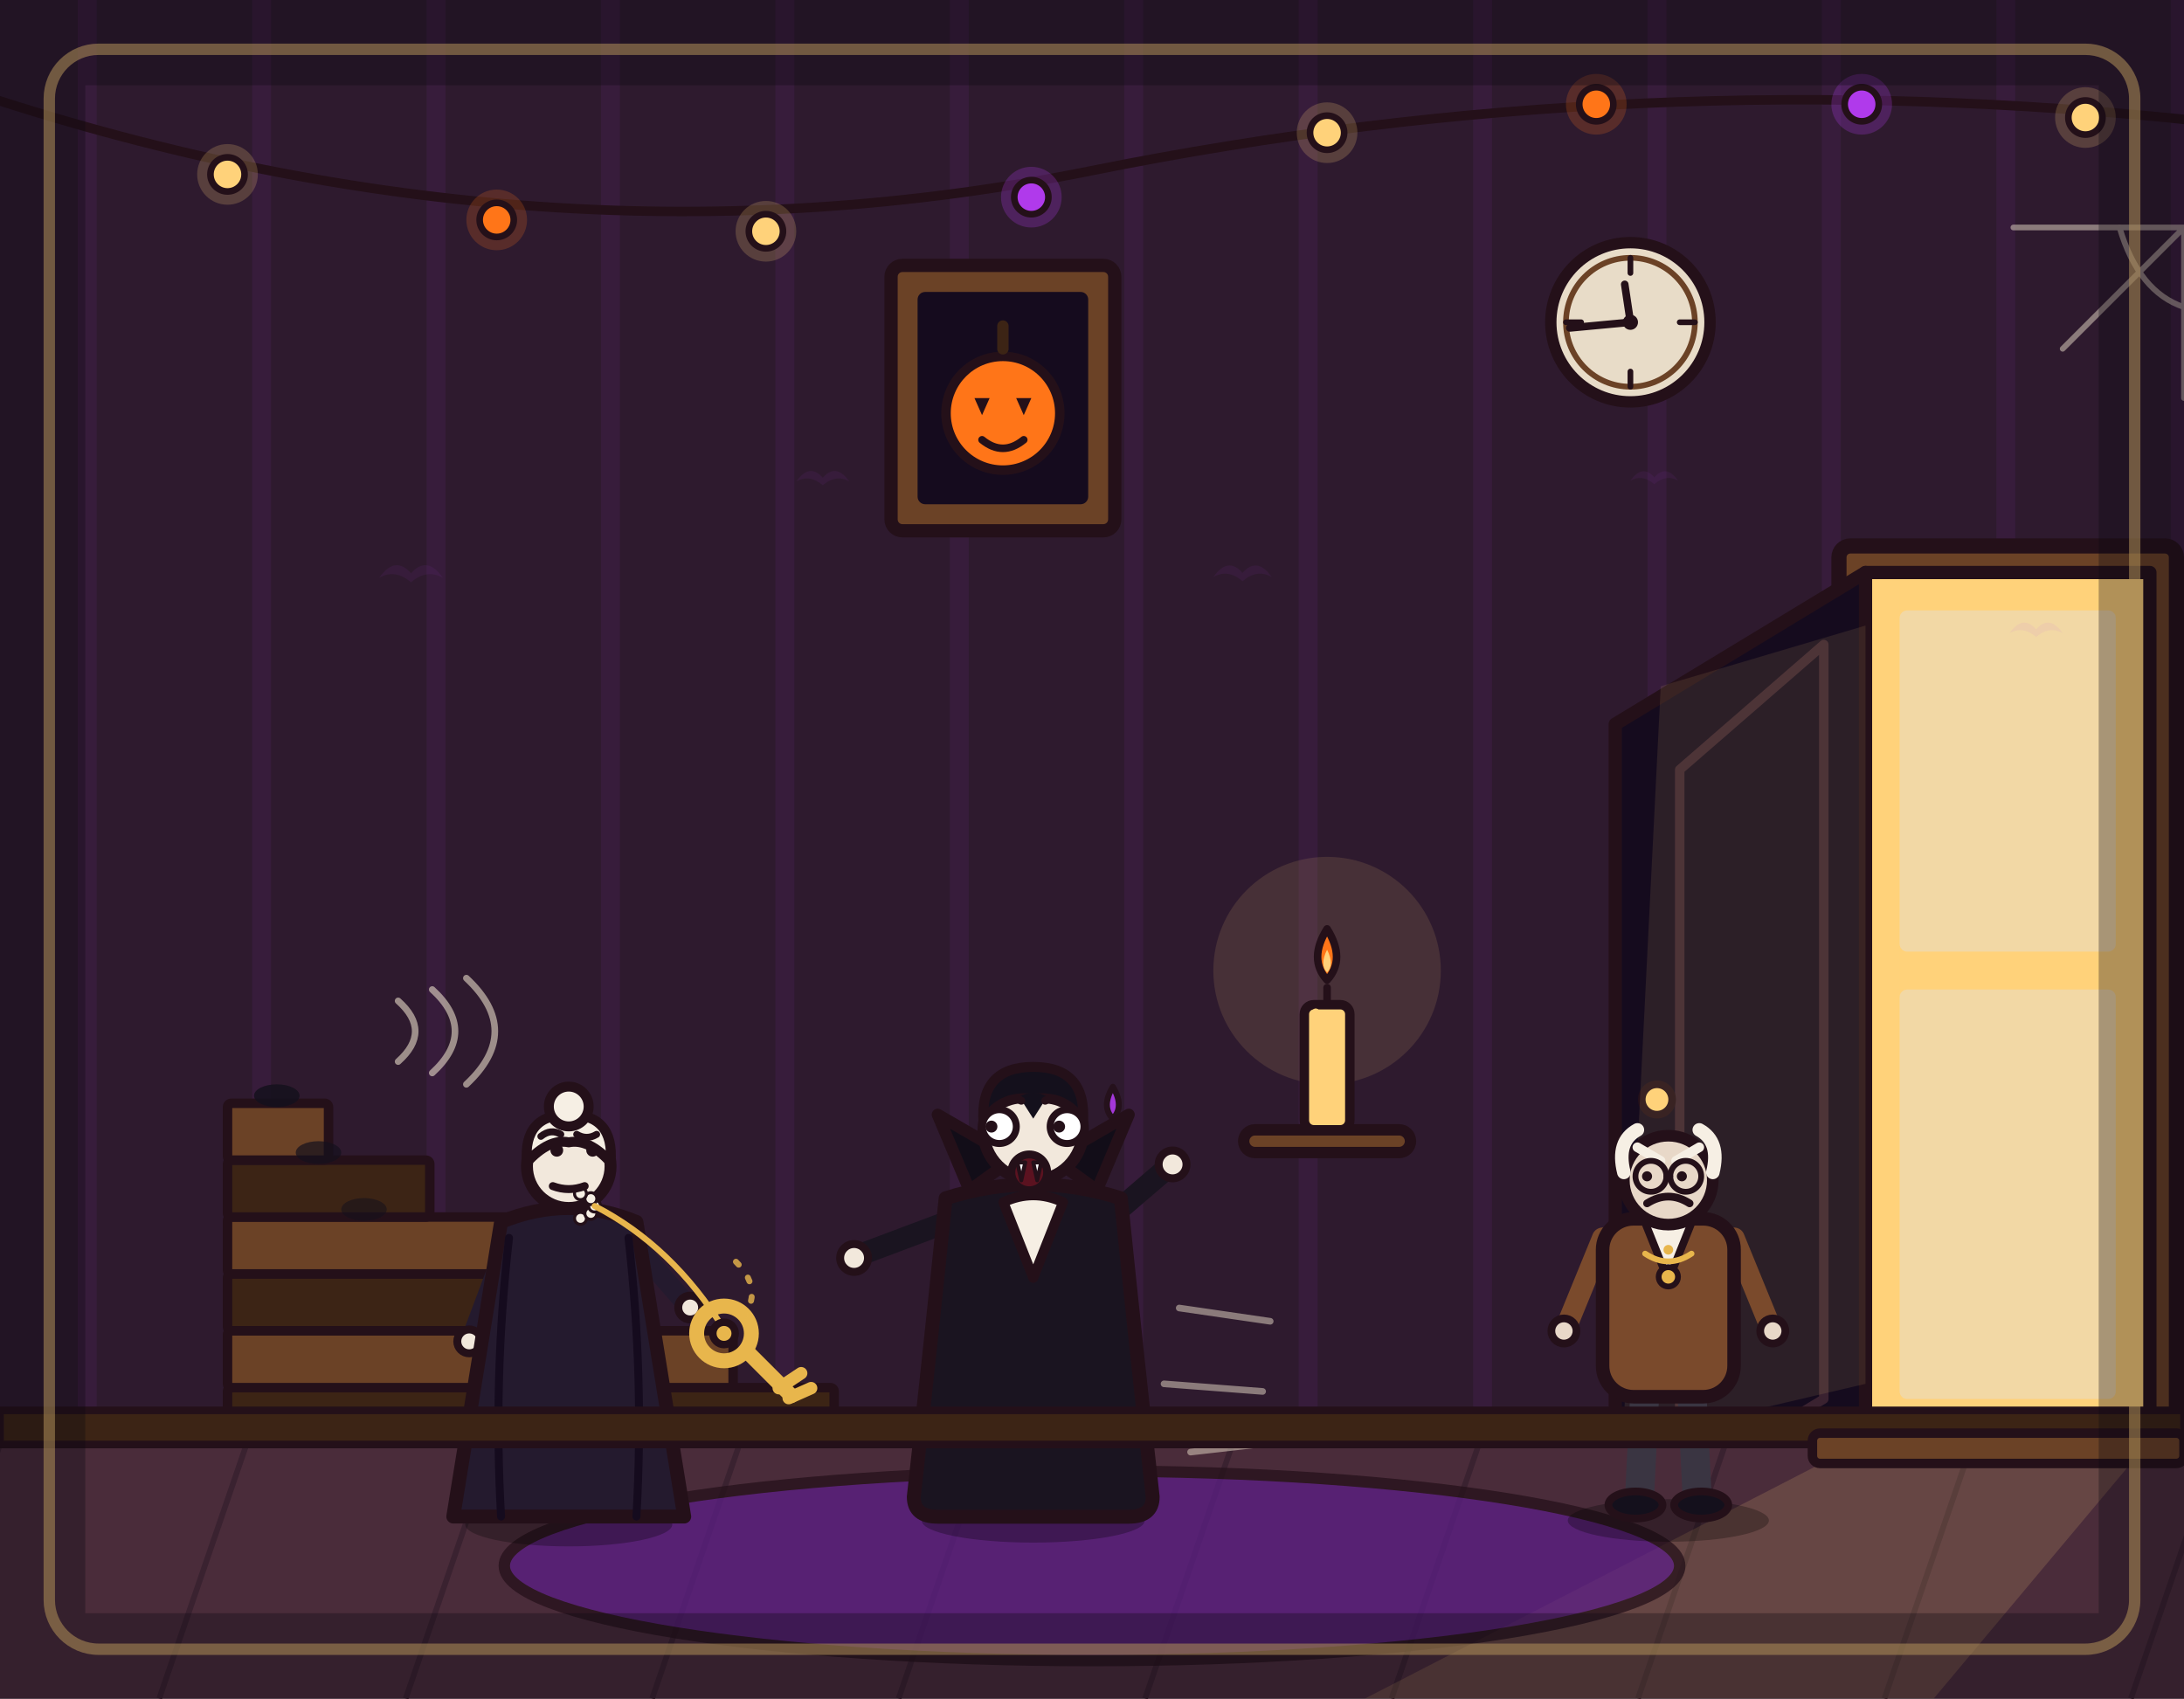
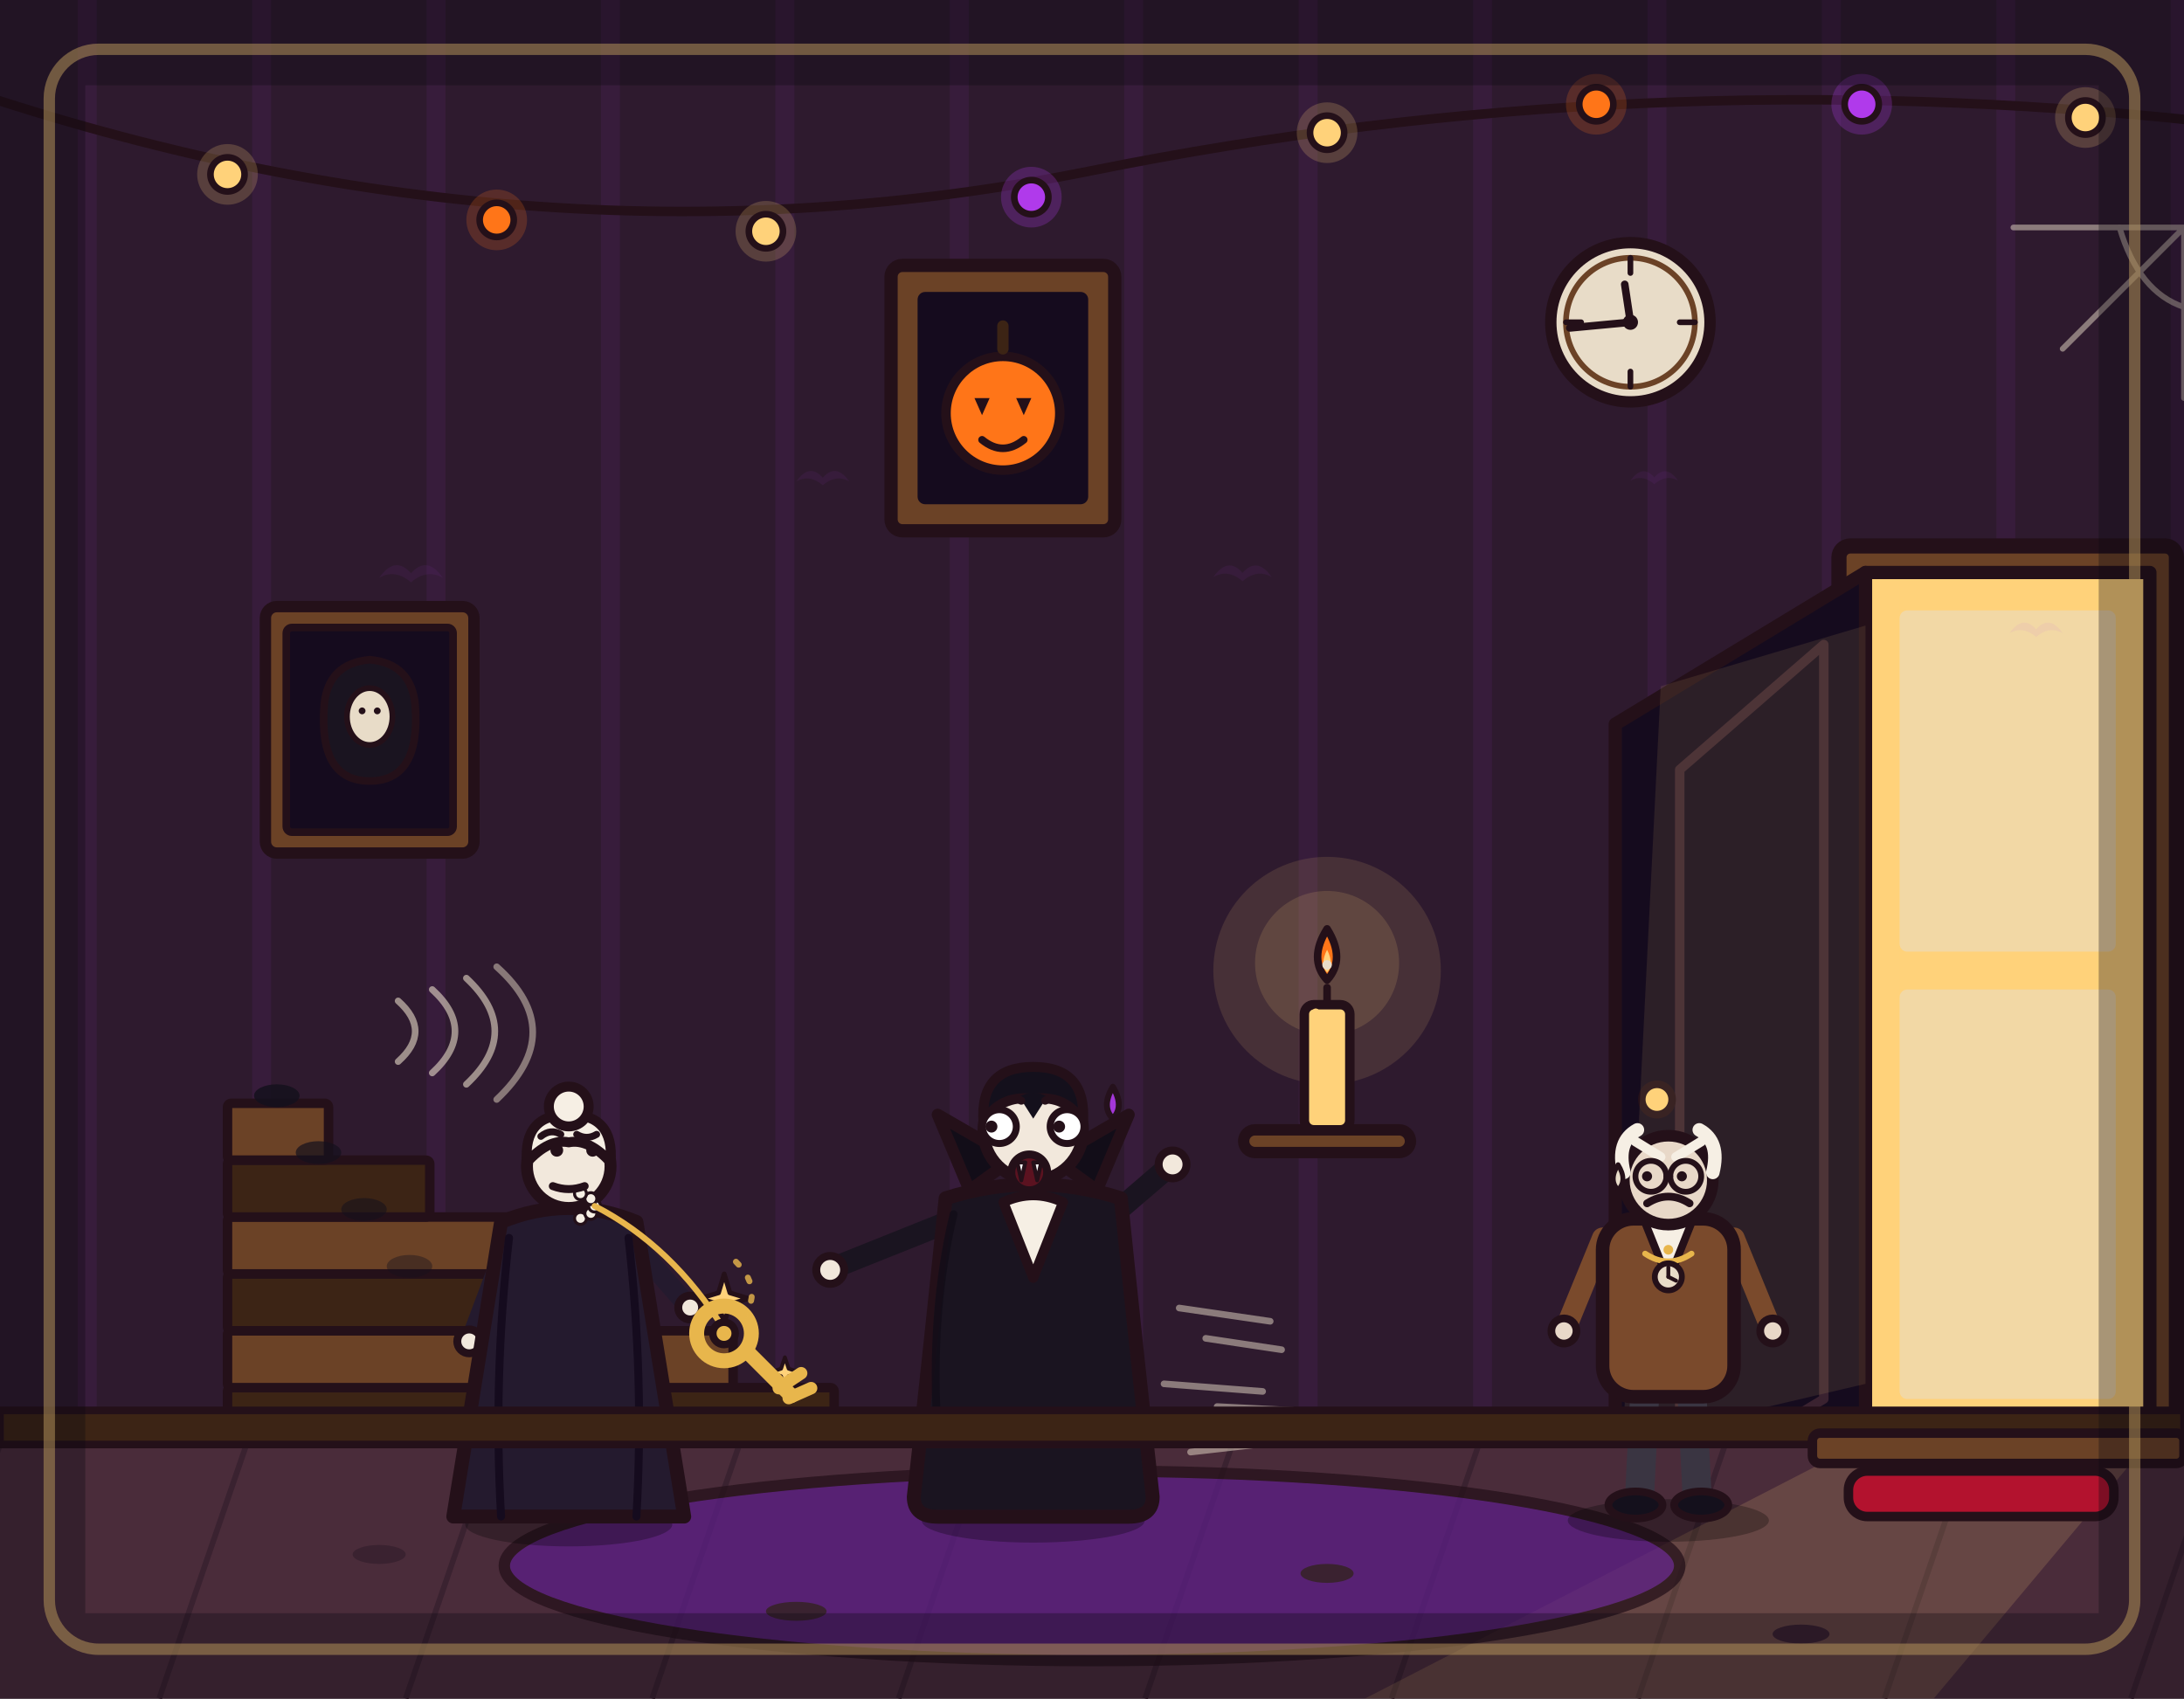
<svg xmlns="http://www.w3.org/2000/svg" viewBox="0 0 1152 896" width="1152" height="896">
  <rect x="0" y="0" width="1152" height="896" fill="#2e1a2e" />
  <path d="M46 0V762M138 0V762M230 0V762M322 0V762M414 0V762M506 0V762M598 0V762M690 0V762M782 0V762M874 0V762M966 0V762M1058 0V762M1150 0V762" stroke="#b03aeb" stroke-width="10" opacity=".07" fill="none" />
  <path d="M-10 50 Q288 148 576 90 Q864 32 1162 64" fill="none" stroke="#241019" stroke-width="5" stroke-linecap="round" />
  <circle cx="120" cy="92" r="16" fill="#ffd27a" opacity=".2" />
  <circle cx="120" cy="92" r="9" fill="#ffd27a" stroke="#241019" stroke-width="3.5" />
  <circle cx="262" cy="116" r="16" fill="#ff7518" opacity=".2" />
  <circle cx="262" cy="116" r="9" fill="#ff7518" stroke="#241019" stroke-width="3.5" />
  <circle cx="404" cy="122" r="16" fill="#ffd27a" opacity=".2" />
  <circle cx="404" cy="122" r="9" fill="#ffd27a" stroke="#241019" stroke-width="3.5" />
  <circle cx="544" cy="104" r="16" fill="#b03aeb" opacity=".25" />
  <circle cx="544" cy="104" r="9" fill="#b03aeb" stroke="#241019" stroke-width="3.5" />
  <circle cx="700" cy="70" r="16" fill="#ffd27a" opacity=".2" />
  <circle cx="700" cy="70" r="9" fill="#ffd27a" stroke="#241019" stroke-width="3.5" />
  <circle cx="842" cy="55" r="16" fill="#ff7518" opacity=".2" />
  <circle cx="842" cy="55" r="9" fill="#ff7518" stroke="#241019" stroke-width="3.5" />
  <circle cx="982" cy="55" r="16" fill="#b03aeb" opacity=".25" />
  <circle cx="982" cy="55" r="9" fill="#b03aeb" stroke="#241019" stroke-width="3.5" />
  <circle cx="1100" cy="62" r="16" fill="#ffd27a" opacity=".2" />
  <circle cx="1100" cy="62" r="9" fill="#ffd27a" stroke="#241019" stroke-width="3.5" />
  <g>
    <rect x="470" y="140" width="118" height="140" rx="6" fill="#6b4226" stroke="#241019" stroke-width="7" stroke-linejoin="round" />
    <rect x="484" y="154" width="90" height="112" rx="4" fill="#150b1e" />
    <circle cx="529" cy="218" r="30" fill="#ff7518" stroke="#241019" stroke-width="5" />
    <path d="M529 184 L529 172" stroke="#3c2415" stroke-width="6" stroke-linecap="round" />
    <path d="M514 210 L522 210 L518 219 Z" fill="#241019" />
    <path d="M536 210 L544 210 L540 219 Z" fill="#241019" />
    <path d="M518 232 Q529 241 540 232" fill="none" stroke="#241019" stroke-width="4" stroke-linecap="round" />
  </g>
  <circle cx="700" cy="512" r="60" fill="#ffd27a" opacity=".12" />
+   <circle cx="700" cy="508" r="38" fill="#ffd27a" opacity=".14" />
  <rect x="656" y="596" width="88" height="12" rx="6" fill="#6b4226" stroke="#241019" stroke-width="6" stroke-linejoin="round" />
  <rect x="688" y="530" width="24" height="66" rx="5" fill="#ffd27a" stroke="#241019" stroke-width="5" stroke-linejoin="round" />
  <path d="M694 534 q4 12 0 20" fill="none" stroke="#ffd27a" stroke-width="4" stroke-linecap="round" />
  <line x1="700" y1="530" x2="700" y2="521" stroke="#241019" stroke-width="4" stroke-linecap="round" />
  <path d="M700 490 Q710 506 700 517 Q690 506 700 490 Z" fill="#ff7518" stroke="#241019" stroke-width="4" stroke-linejoin="round" />
  <path d="M700 501 Q704 509 700 513 Q696 509 700 501 Z" fill="#ffd27a" />
+   <circle cx="700" cy="509" r="2.5" fill="#e8dcc8" />
  <g>
    <rect x="120" y="732" width="320" height="30" rx="2" fill="#3c2415" stroke="#241019" stroke-width="5" stroke-linejoin="round" />
    <rect x="120" y="702" width="266.7" height="30" rx="2" fill="#6b4226" stroke="#241019" stroke-width="5" stroke-linejoin="round" />
    <rect x="120" y="672" width="213.3" height="30" rx="2" fill="#3c2415" stroke="#241019" stroke-width="5" stroke-linejoin="round" />
    <rect x="120" y="642" width="160" height="30" rx="2" fill="#6b4226" stroke="#241019" stroke-width="5" stroke-linejoin="round" />
    <rect x="120" y="612" width="106.7" height="30" rx="2" fill="#3c2415" stroke="#241019" stroke-width="5" stroke-linejoin="round" />
    <rect x="120" y="582" width="53.3" height="30" rx="2" fill="#6b4226" stroke="#241019" stroke-width="5" stroke-linejoin="round" />
    <ellipse cx="146" cy="578" rx="12" ry="6" fill="#14101c" opacity=".85" />
    <ellipse cx="168" cy="608" rx="12" ry="6" fill="#14101c" opacity=".7" />
    <ellipse cx="192" cy="638" rx="12" ry="6" fill="#14101c" opacity=".55" />
+     <ellipse cx="216" cy="668" rx="12" ry="6" fill="#14101c" opacity=".4" />
    <g fill="none" stroke="#e8dcc8" stroke-width="3.5" stroke-linecap="round" opacity=".6">
      <path d="M210 560 Q228 544 210 528" />
      <path d="M228 566 Q252 544 228 522" />
      <path d="M246 572 Q276 544 246 516" />
+       <path d="M262 580 Q300 544 262 510" opacity=".8" />
    </g>
  </g>
  <g>
    <rect x="970" y="288" width="178" height="472" rx="6" fill="#6b4226" stroke="#241019" stroke-width="8" stroke-linejoin="round" />
    <rect x="984" y="302" width="150" height="458" fill="#ffd27a" stroke="#241019" stroke-width="7" stroke-linejoin="round" />
    <rect x="1002" y="322" width="114" height="180" rx="4" fill="#e8dcc8" opacity=".55" />
    <rect x="1002" y="522" width="114" height="216" rx="4" fill="#e8dcc8" opacity=".55" />
    <polygon points="984,302 984,760 852,828 852,382" fill="#150b1e" stroke="#241019" stroke-width="7" stroke-linejoin="round" />
    <polygon points="962,340 962,738 886,784 886,406" fill="none" stroke="#3a2230" stroke-width="5" stroke-linejoin="round" />
    <circle cx="874" cy="580" r="8" fill="#ffd27a" stroke="#241019" stroke-width="4" />
  </g>
  <rect x="0" y="760" width="1152" height="136" fill="#4a2c3a" />
  <path d="M0 762 L-46 896M130 762 L84 896M260 762 L214 896M390 762 L344 896M520 762 L474 896M650 762 L604 896M780 762 L734 896M910 762 L864 896M1040 762 L994 896M1170 762 L1124 896" stroke="#3a2230" stroke-width="3" fill="none" />
  <line x1="0" y1="761" x2="1152" y2="761" stroke="#241019" stroke-width="6" stroke-linecap="round" />
  <polygon points="984,760 1134,760 1020,896 720,896" fill="#ffd27a" opacity=".16" />
  <polygon points="984,330 984,730 856,760 876,362" fill="#ffd27a" opacity=".1" />
  <ellipse cx="576" cy="826" rx="310" ry="50" fill="#5b1e86" stroke="#241019" stroke-width="6" stroke-linejoin="round" opacity=".75" />
+   <path d="M382 672 L385 682 L395 685 L385 688 L382 698 L379 688 L369 685 L379 682 Z" fill="#ffd27a" stroke="#241019" stroke-width="2.5" stroke-linejoin="round" />
+   <path d="M414 716 L416 722 L422 724 L416 726 L414 732 L412 726 L406 724 L412 722 Z" fill="#ffd27a" stroke="#241019" stroke-width="2" stroke-linejoin="round" />
  <g transform="translate(300 800) scale(1.05)">
    <ellipse cx="0" cy="4" rx="52" ry="11" fill="#000000" opacity=".28" />
    <path d="M-30 -140 L-48 -92" fill="none" stroke="#241a2e" stroke-width="10" stroke-linecap="round" />
    <circle cx="-50" cy="-88" r="6" fill="#f2e8dc" stroke="#241019" stroke-width="4" stroke-linejoin="round" />
    <path d="M30 -140 L58 -108" fill="none" stroke="#241a2e" stroke-width="10" stroke-linecap="round" />
    <circle cx="61" cy="-105" r="6" fill="#f2e8dc" stroke="#241019" stroke-width="4" stroke-linejoin="round" />
    <path d="M-34 -148 L-58 0 L58 0 L34 -148 Q0 -162 -34 -148 Z" fill="#241a2e" stroke="#241019" stroke-width="7" stroke-linejoin="round" />
    <path d="M-30 -140 Q-38 -70 -34 0" fill="none" stroke="#150b1e" stroke-width="4" stroke-linecap="round" />
    <path d="M30 -140 Q38 -70 34 0" fill="none" stroke="#150b1e" stroke-width="4" stroke-linecap="round" />
    <circle cx="0" cy="-176" r="21" fill="#f2e8dc" stroke="#241019" stroke-width="6" stroke-linejoin="round" />
    <path d="M-21 -178 Q-23 -202 0 -202 Q23 -202 21 -178 Q10 -190 0 -188 Q-10 -190 -21 -178 Z" fill="#f6efe4" stroke="#241019" stroke-width="5" stroke-linejoin="round" />
    <circle cx="0" cy="-206" r="10" fill="#f6efe4" stroke="#241019" stroke-width="5" stroke-linejoin="round" />
    <circle cx="5.9" cy="-149.8" r="3" fill="#f6efe4" stroke="#241019" stroke-width="1.5" stroke-linejoin="round" />
    <circle cx="11.1" cy="-152.3" r="3" fill="#f6efe4" stroke="#241019" stroke-width="1.5" stroke-linejoin="round" />
    <circle cx="13" cy="-156" r="3" fill="#f6efe4" stroke="#241019" stroke-width="1.5" stroke-linejoin="round" />
    <circle cx="11.1" cy="-159.7" r="3" fill="#f6efe4" stroke="#241019" stroke-width="1.5" stroke-linejoin="round" />
    <circle cx="5.9" cy="-162.2" r="3" fill="#f6efe4" stroke="#241019" stroke-width="1.5" stroke-linejoin="round" />
    <path d="M13 -156 Q52 -136 78 -94" fill="none" stroke="#e8b64c" stroke-width="3" stroke-linecap="round" />
    <circle cx="-6" cy="-184" r="3.2" fill="#241019" />
    <circle cx="12" cy="-184" r="3.2" fill="#241019" />
    <path d="M-14 -191 Q-9 -195 -4 -192" fill="none" stroke="#241019" stroke-width="3.5" stroke-linecap="round" />
    <path d="M4 -192 Q9 -189 14 -192" fill="none" stroke="#241019" stroke-width="3.5" stroke-linecap="round" />
    <path d="M-8 -166 Q0 -163 8 -166" fill="none" stroke="#241019" stroke-width="4" stroke-linecap="round" />
    <g transform="translate(78 -92) scale(1.25)">
      <circle cx="0" cy="0" r="11" fill="none" stroke="#e8b64c" stroke-width="6" stroke-linejoin="round" />
      <circle cx="0" cy="0" r="4.5" fill="#e8b64c" stroke="#241019" stroke-width="3" stroke-linejoin="round" />
      <line x1="9" y1="7" x2="27" y2="25" stroke="#e8b64c" stroke-width="6" stroke-linecap="round" />
      <line x1="22" y1="22" x2="31" y2="16" stroke="#e8b64c" stroke-width="5" stroke-linecap="round" />
      <line x1="26" y1="26" x2="35" y2="22" stroke="#e8b64c" stroke-width="5" stroke-linecap="round" />
    </g>
    <path d="M84 -128 Q100 -112 84 -96" fill="none" stroke="#e8b64c" stroke-width="3" stroke-dasharray="2 8" stroke-linecap="round" opacity=".8" />
  </g>
  <g stroke="#e8dcc8" stroke-width="3.5" opacity=".5" fill="none" stroke-linecap="round">
    <path d="M622 690 L670 697" />
    <path d="M614 730 L666 734" />
    <path d="M628 766 L672 761" />
+     <path d="M636 706 L676 712" />
+     <path d="M642 742 L682 744" />
  </g>
  <g transform="translate(545 798) scale(1.05)">
    <ellipse cx="0" cy="4" rx="56" ry="11" fill="#000000" opacity=".28" />
    <path d="M-14 -62 L-26 -6" fill="none" stroke="#241a2e" stroke-width="15" stroke-linecap="round" />
    <path d="M10 -62 L26 -8" fill="none" stroke="#241a2e" stroke-width="15" stroke-linecap="round" />
    <ellipse cx="-29" cy="-4" rx="15" ry="7" fill="#14101c" stroke="#241019" stroke-width="4" stroke-linejoin="round" />
    <ellipse cx="29" cy="-6" rx="15" ry="7" fill="#14101c" stroke="#241019" stroke-width="4" stroke-linejoin="round" />
-     <path d="M-38 -148 L-86 -130" fill="none" stroke="#1a1420" stroke-width="11" stroke-linecap="round" />
-     <circle cx="-90" cy="-128" r="7" fill="#f2e8dc" stroke="#241019" stroke-width="4" stroke-linejoin="round" />
+     <path d="M-38 -148 L-98 -124" fill="none" stroke="#1a1420" stroke-width="11" stroke-linecap="round" />
+     <circle cx="-102" cy="-122" r="7" fill="#f2e8dc" stroke="#241019" stroke-width="4" stroke-linejoin="round" />
    <path d="M38 -148 L66 -172" fill="none" stroke="#1a1420" stroke-width="11" stroke-linecap="round" />
    <circle cx="70" cy="-175" r="7" fill="#f2e8dc" stroke="#241019" stroke-width="4" stroke-linejoin="round" />
    <path d="M-44 -158 Q-52 -80 -60 -8 Q-60 2 -48 2 L48 2 Q60 2 60 -8 Q52 -80 44 -158 Q0 -172 -44 -158 Z" fill="#1a1420" stroke="#241019" stroke-width="7" stroke-linejoin="round" />
+     <path d="M-40 -150 Q-52 -100 -48 -40" fill="none" stroke="#120d18" stroke-width="4" opacity=".8" stroke-linecap="round" />
    <path d="M-32 -162 L-48 -200 L-10 -178 Z" fill="#120d18" stroke="#241019" stroke-width="6" stroke-linejoin="round" />
    <path d="M32 -162 L48 -200 L10 -178 Z" fill="#120d18" stroke="#241019" stroke-width="6" stroke-linejoin="round" />
    <path d="M-15 -156 L0 -118 L15 -156 Q0 -163 -15 -156 Z" fill="#f6efe4" stroke="#241019" stroke-width="5" stroke-linejoin="round" />
    <circle cx="0" cy="-192" r="25" fill="#f2e8dc" stroke="#241019" stroke-width="6" stroke-linejoin="round" />
    <path d="M-25 -196 Q-27 -224 0 -224 Q27 -224 25 -196 Q17 -210 0 -208 Q-17 -210 -25 -196 Z" fill="#14101c" stroke="#241019" stroke-width="5" stroke-linejoin="round" />
    <path d="M-7 -209 L0 -198 L7 -209 Q0 -213 -7 -209 Z" fill="#14101c" />
    <path d="M-17 -204 Q-11 -210 -6 -207" fill="none" stroke="#241019" stroke-width="4" stroke-linecap="round" />
    <path d="M6 -207 Q11 -210 17 -204" fill="none" stroke="#241019" stroke-width="4" stroke-linecap="round" />
    <circle cx="-17" cy="-194" r="8.5" fill="#ffffff" stroke="#241019" stroke-width="3.5" stroke-linejoin="round" />
    <circle cx="17" cy="-194" r="8.5" fill="#ffffff" stroke="#241019" stroke-width="3.5" stroke-linejoin="round" />
    <circle cx="-21" cy="-194" r="3" fill="#241019" />
    <circle cx="13" cy="-194" r="3" fill="#241019" />
    <ellipse cx="-2" cy="-171" rx="9" ry="9" fill="#5b1220" stroke="#241019" stroke-width="4" stroke-linejoin="round" />
    <path d="M-8 -176 L-4 -176 L-6 -167 Z" fill="#ffffff" stroke="#241019" stroke-width="2" stroke-linejoin="round" />
    <path d="M0 -176 L4 -176 L2 -167 Z" fill="#ffffff" stroke="#241019" stroke-width="2" stroke-linejoin="round" />
    <path d="M40 -214 Q46 -204 40 -198 Q34 -204 40 -214 Z" fill="#b03aeb" stroke="#241019" stroke-width="3" stroke-linejoin="round" opacity=".9" />
  </g>
  <g transform="translate(880 798) scale(1.02)">
    <ellipse cx="0" cy="4" rx="52" ry="11" fill="#000000" opacity=".28" />
    <path d="M-12 -66 L-15 -6" fill="none" stroke="#3a3542" stroke-width="15" stroke-linecap="round" />
    <path d="M12 -66 L15 -6" fill="none" stroke="#3a3542" stroke-width="15" stroke-linecap="round" />
    <ellipse cx="-17" cy="-4" rx="14" ry="7" fill="#14101c" stroke="#241019" stroke-width="4" stroke-linejoin="round" />
    <ellipse cx="17" cy="-4" rx="14" ry="7" fill="#14101c" stroke="#241019" stroke-width="4" stroke-linejoin="round" />
    <path d="M-34 -142 L-52 -98" fill="none" stroke="#7a4a2c" stroke-width="11" stroke-linecap="round" />
    <circle cx="-54" cy="-94" r="6.5" fill="#e8d8c8" stroke="#241019" stroke-width="4" stroke-linejoin="round" />
    <path d="M34 -142 L52 -98" fill="none" stroke="#7a4a2c" stroke-width="11" stroke-linecap="round" />
    <circle cx="54" cy="-94" r="6.5" fill="#e8d8c8" stroke="#241019" stroke-width="4" stroke-linejoin="round" />
    <rect x="-34" y="-152" width="68" height="92" rx="16" fill="#7a4a2c" stroke="#241019" stroke-width="7" stroke-linejoin="round" />
    <path d="M-12 -150 L0 -120 L12 -150 Z" fill="#f6efe4" stroke="#241019" stroke-width="4" stroke-linejoin="round" />
    <circle cx="0" cy="-136" r="2.5" fill="#e8b64c" />
    <circle cx="0" cy="-122" r="2.5" fill="#e8b64c" />
    <circle cx="0" cy="-172" r="23" fill="#e8d8c8" stroke="#241019" stroke-width="6" stroke-linejoin="round" />
    <path d="M-23 -176 Q-27 -192 -16 -198" fill="none" stroke="#f6efe4" stroke-width="7" stroke-linecap="round" />
    <path d="M23 -176 Q27 -192 16 -198" fill="none" stroke="#f6efe4" stroke-width="7" stroke-linecap="round" />
-     <path d="M-16 -189 L-4 -182" fill="none" stroke="#f6efe4" stroke-width="5" stroke-linecap="round" />
-     <path d="M16 -189 L4 -182" fill="none" stroke="#f6efe4" stroke-width="5" stroke-linecap="round" />
+     <path d="M-17 -192 L-4 -184" fill="none" stroke="#f6efe4" stroke-width="5" stroke-linecap="round" />
+     <path d="M17 -192 L4 -184" fill="none" stroke="#f6efe4" stroke-width="5" stroke-linecap="round" />
    <circle cx="-9" cy="-174" r="8" fill="none" stroke="#241019" stroke-width="3" stroke-linejoin="round" />
    <circle cx="9" cy="-174" r="8" fill="none" stroke="#241019" stroke-width="3" stroke-linejoin="round" />
    <line x1="-1" y1="-174" x2="1" y2="-174" stroke="#241019" stroke-width="3" stroke-linecap="round" />
    <circle cx="-11" cy="-174" r="2.6" fill="#241019" />
    <circle cx="7" cy="-174" r="2.6" fill="#241019" />
    <path d="M-11 -160 Q0 -167 11 -160" fill="none" stroke="#241019" stroke-width="4" stroke-linecap="round" />
    <path d="M-12 -134 Q0 -126 12 -134" fill="none" stroke="#e8b64c" stroke-width="3" stroke-linecap="round" />
-     <circle cx="0" cy="-122" r="5" fill="#e8b64c" stroke="#241019" stroke-width="3" />
+     <circle cx="0" cy="-122" r="7" fill="#e8dcc8" stroke="#241019" stroke-width="3" />
+     <line x1="0" y1="-122" x2="0" y2="-127" stroke="#241019" stroke-width="2" stroke-linecap="round" />
+     <line x1="0" y1="-122" x2="4" y2="-120" stroke="#241019" stroke-width="2" stroke-linecap="round" />
+     <path d="M-26 -180 Q-21 -172 -26 -167 Q-31 -172 -26 -180 Z" fill="#e8dcc8" stroke="#241019" stroke-width="2.5" stroke-linejoin="round" />
  </g>
  <g stroke="#e8dcc8" stroke-width="3" opacity=".5" fill="none" stroke-linecap="round">
    <path d="M1152 120 L1152 210 M1152 120 L1062 120 M1152 120 L1088 184" />
    <path d="M1118 120 Q1128 154 1152 162" />
  </g>
  <rect x="0" y="744" width="1152" height="18" fill="#3c2415" stroke="#241019" stroke-width="4" />
  <rect x="956" y="756" width="196" height="16" rx="4" fill="#6b4226" stroke="#241019" stroke-width="5" stroke-linejoin="round" />
  <g fill="#b03aeb" opacity=".07">
    <path transform="translate(200 300) scale(1.2)" d="M0 4 Q7 -6 14 2 Q21 -6 28 4 Q21 0 14 6 Q7 0 0 4 Z" />
    <path transform="translate(420 250)" d="M0 4 Q7 -6 14 2 Q21 -6 28 4 Q21 0 14 6 Q7 0 0 4 Z" />
    <path transform="translate(640 300) scale(1.1)" d="M0 4 Q7 -6 14 2 Q21 -6 28 4 Q21 0 14 6 Q7 0 0 4 Z" />
    <path transform="translate(860 250) scale(.9)" d="M0 4 Q7 -6 14 2 Q21 -6 28 4 Q21 0 14 6 Q7 0 0 4 Z" />
    <path transform="translate(1060 330)" d="M0 4 Q7 -6 14 2 Q21 -6 28 4 Q21 0 14 6 Q7 0 0 4 Z" />
  </g>
  <g>
    <circle cx="860" cy="170" r="42" fill="#e8dcc8" stroke="#241019" stroke-width="6" />
    <circle cx="860" cy="170" r="34" fill="none" stroke="#6b4226" stroke-width="3" />
    <line x1="860" y1="136" x2="860" y2="144" stroke="#241019" stroke-width="3" stroke-linecap="round" />
    <line x1="860" y1="196" x2="860" y2="204" stroke="#241019" stroke-width="3" stroke-linecap="round" />
    <line x1="826" y1="170" x2="834" y2="170" stroke="#241019" stroke-width="3" stroke-linecap="round" />
    <line x1="886" y1="170" x2="894" y2="170" stroke="#241019" stroke-width="3" stroke-linecap="round" />
    <line x1="860" y1="170" x2="857" y2="150" stroke="#241019" stroke-width="4" stroke-linecap="round" />
    <line x1="860" y1="170" x2="828" y2="173" stroke="#241019" stroke-width="4" stroke-linecap="round" />
    <circle cx="860" cy="170" r="4" fill="#241019" />
  </g>
+   <rect x="975" y="776" width="140" height="24" rx="10" fill="#b3122e" stroke="#241019" stroke-width="5" stroke-linejoin="round" />
+   <g fill="#3a2230">
+     <ellipse cx="200" cy="820" rx="14" ry="5" />
+     <ellipse cx="420" cy="850" rx="16" ry="5" />
+     <ellipse cx="700" cy="830" rx="14" ry="5" />
+     <ellipse cx="950" cy="862" rx="15" ry="5" />
+   </g>
+   <g>
+     <rect x="140" y="320" width="110" height="130" rx="6" fill="#6b4226" stroke="#241019" stroke-width="6" stroke-linejoin="round" />
+     <rect x="151" y="331" width="88" height="108" rx="3" fill="#150b1e" stroke="#241019" stroke-width="4" />
+     <path d="M195 412 Q168 412 171 372 Q173 350 195 348 Q217 350 219 372 Q222 412 195 412 Z" fill="#1a1420" stroke="#241019" stroke-width="4" stroke-linejoin="round" />
+     <ellipse cx="195" cy="378" rx="12" ry="15" fill="#e8dcc8" stroke="#241019" stroke-width="3" />
+     <circle cx="191" cy="375" r="1.8" fill="#241019" />
+     <circle cx="199" cy="375" r="1.8" fill="#241019" />
+   </g>
  <rect x="26" y="26" width="1100" height="844" rx="26" fill="none" stroke="#ffd27a" stroke-width="6" opacity=".55" />
  <rect x="0" y="0" width="1152" height="896" fill="none" stroke="#0b0710" stroke-width="90" opacity=".32" />
</svg>
